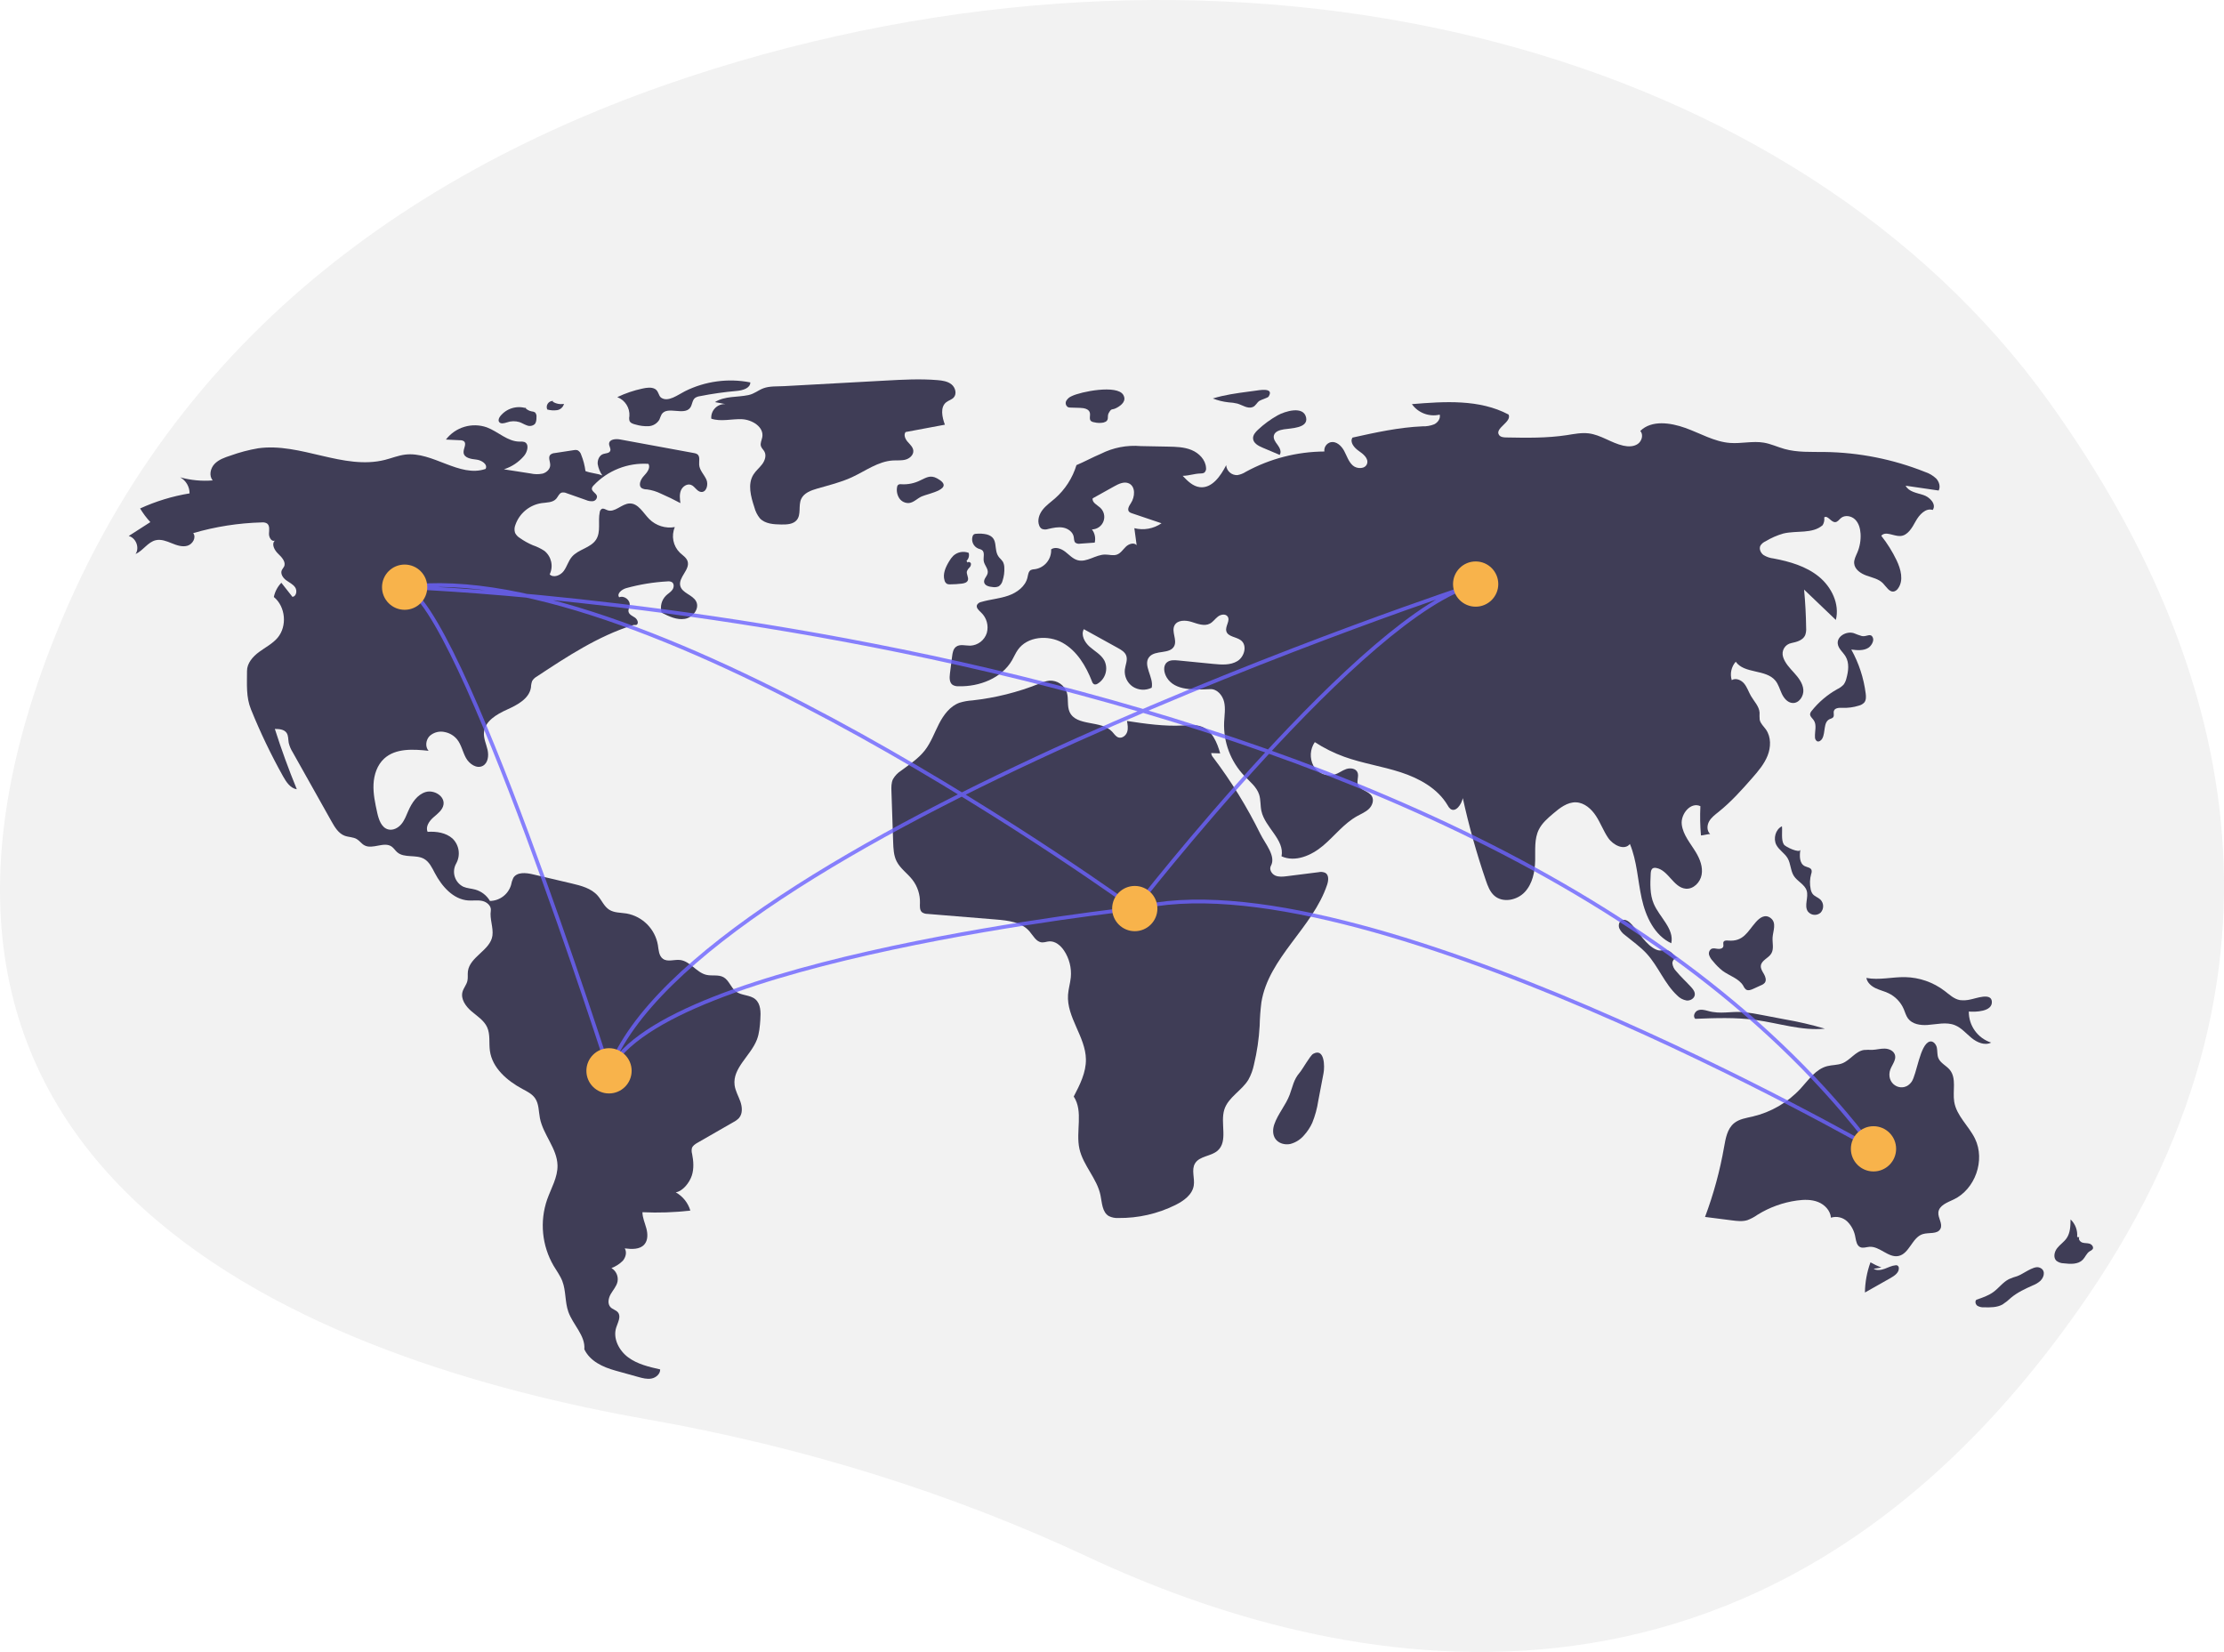
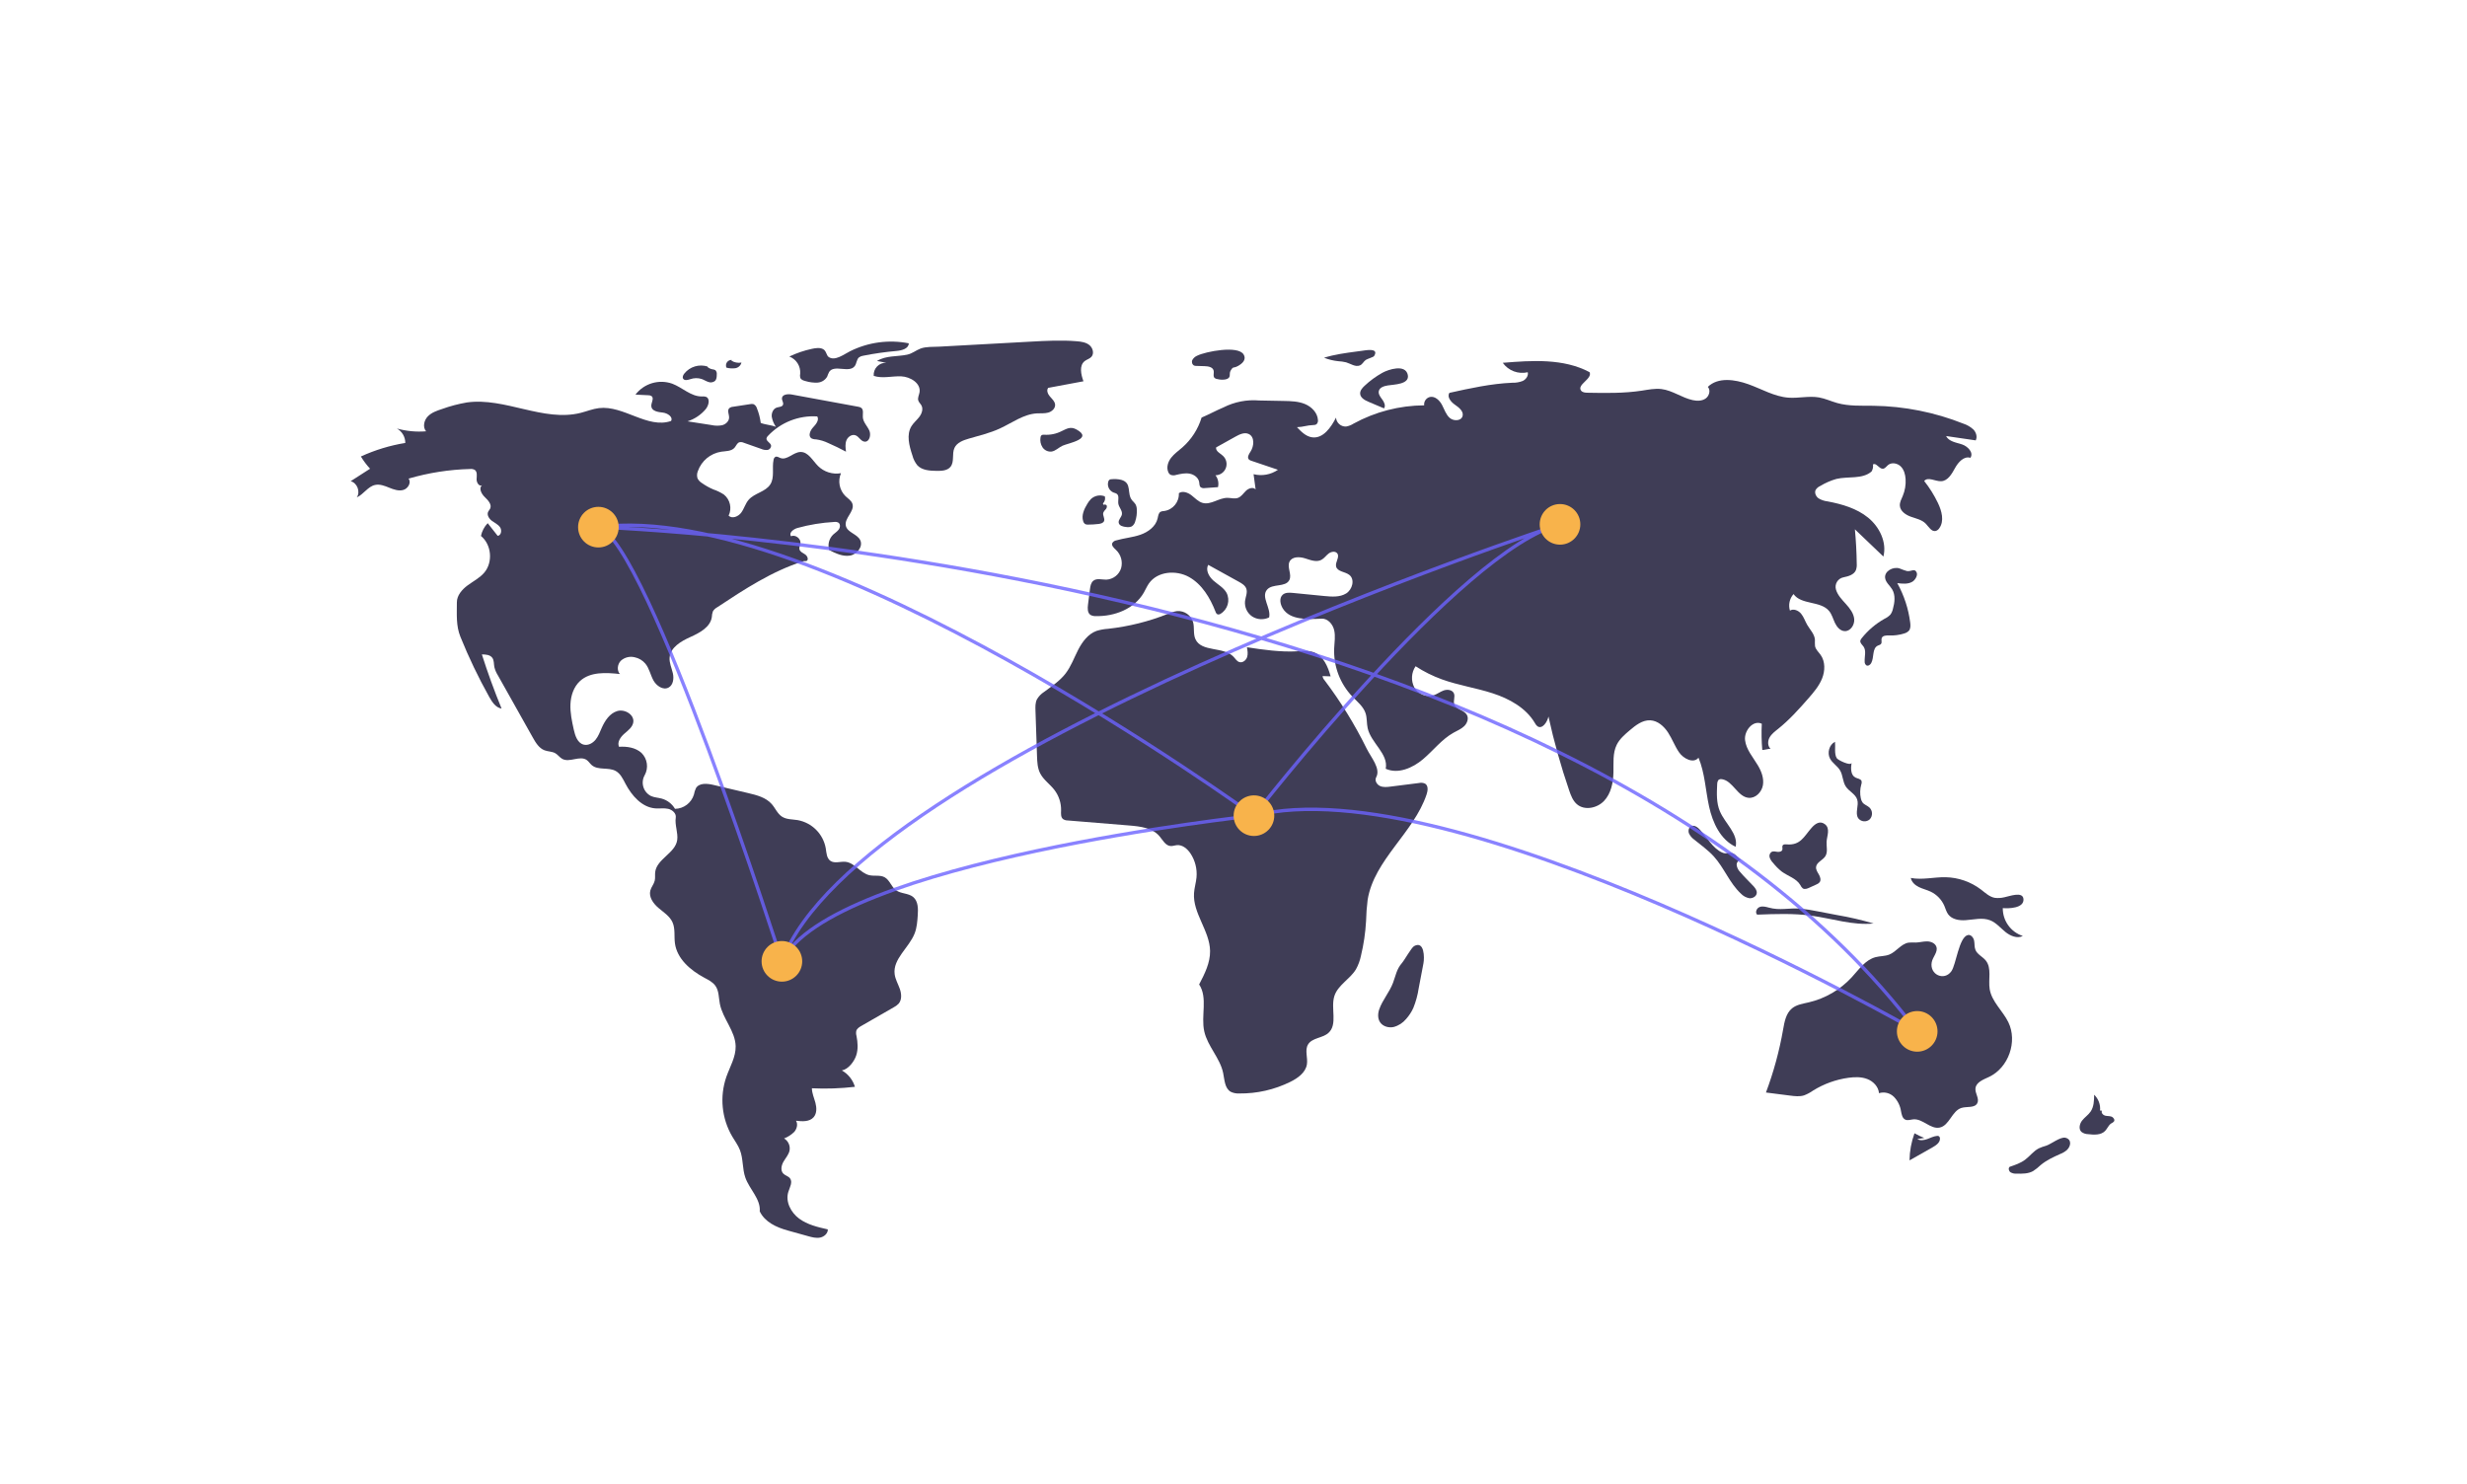
- <svg xmlns="http://www.w3.org/2000/svg" data-name="Layer 1" width="1176.606" height="873.979" viewBox="0 0 1176.606 873.979">
-   <path d="M1095.664,225.463C962.121,39.632,680.019-35.748,402.58,45.439,255.907,88.36,114.487,174.358,44.402,340.88-80.881,638.554,182.167,733.624,354.172,763.924c83.172,14.651,161.507,39.263,233.089,72.771C716.045,896.979,944,950.398,1115.894,699.286,1240.482,517.28,1184.616,349.244,1095.664,225.463Z" transform="translate(-11.69692 -13.01074)" fill="#f2f2f2" />
+ <svg xmlns="http://www.w3.org/2000/svg" data-name="Layer 1" width="500.606" height="300.979" viewBox="0 0 1176.606 873.979">
  <path d="M321.429,262.228a34.385,34.385,0,0,0-2.248-8.605,3.895,3.895,0,0,0-1.98-2.439,4.08,4.08,0,0,0-1.965-.022l-10.087,1.544a3.867,3.867,0,0,0-2.302.894c-1.314,1.382-.02,3.607-.06,5.513-.045,2.143-1.95,3.883-4.015,4.459a15.177,15.177,0,0,1-6.38-.079l-14.105-2.192a23.256,23.256,0,0,0,10.671-7.121c1.856-2.199,2.844-6.304.161-7.345a6.585,6.585,0,0,0-2.45-.197c-6.391.05-11.419-5.286-17.402-7.533a19.241,19.241,0,0,0-21.655,6.455l7.514.362a3.335,3.335,0,0,1,2.001.534c1.647,1.353-.401,3.952-.169,6.07.301,2.752,3.956,3.34,6.711,3.619s6.25,2.517,4.925,4.948c-13.847,4.769-27.937-9.323-42.479-7.588-3.68.439-7.156,1.885-10.749,2.794-21.951,5.554-44.644-9.264-67.068-6.126a85.163,85.163,0,0,0-14.64,3.861c-3.052,1.002-6.235,2.085-8.453,4.409s-3.061,6.298-.961,8.729a49.126,49.126,0,0,1-17.216-1.636,9.645,9.645,0,0,1,4.959,8.5A102.145,102.145,0,0,0,85.821,282.014a44.073,44.073,0,0,0,5.416,7.215l-11.445,7.353c3.867.974,5.866,6.247,3.617,9.54,4.009-1.784,6.494-6.398,10.782-7.333,2.809-.613,5.667.536,8.331,1.616s5.593,2.126,8.352,1.316,4.793-4.387,3.04-6.666a142.719,142.719,0,0,1,36.253-5.664,4.547,4.547,0,0,1,2.746.521c1.598,1.109,1.178,3.504,1.092,5.447s1.429,4.497,3.165,3.621c-2.043,1.772-.297,5.108,1.664,6.971s4.323,4.434,3.123,6.858c-.313.633-.845,1.139-1.146,1.777-.89,1.884.523,4.081,2.189,5.332s3.707,2.126,4.864,3.858.632,4.765-1.438,5.007l-5.882-7.469a15.314,15.314,0,0,0-3.974,7.53c6.238,5.099,7.176,15.478,1.954,21.613-2.669,3.135-6.464,5.04-9.776,7.486s-6.377,5.928-6.369,10.045c.014,7.113-.567,13.721,2.099,20.316a312.966,312.966,0,0,0,16.99,35.447c1.681,3.006,3.853,6.301,7.258,6.819q-6.455-15.714-11.621-31.917c2.243.009,4.836.187,6.151,2.004,1.089,1.505.855,3.551,1.193,5.378a16.659,16.659,0,0,0,2.124,4.994L187.123,447.636c1.704,3.034,3.658,6.292,6.913,7.521,2.082.786,4.49.638,6.406,1.769,1.502.887,2.513,2.46,4.044,3.296,4.329,2.361,10.349-2.167,14.394.652,1.157.806,1.893,2.087,2.958,3.01,3.736,3.236,9.865,1.071,14.179,3.485,2.78,1.556,4.22,4.667,5.703,7.486,3.714,7.062,9.723,13.981,17.683,14.543,2.5.177,5.054-.297,7.498.259s4.85,2.689,4.457,5.164c-.673,4.244,1.424,8.891.861,13.151-1.026,7.76-12.032,11.169-12.978,18.939-.207,1.701.117,3.457-.288,5.122-.496,2.041-2.029,3.702-2.574,5.731-1.032,3.844,1.722,7.67,4.748,10.256s6.635,4.816,8.289,8.437c1.748,3.827.89,8.289,1.458,12.457,1.241,9.1,9.102,15.847,17.191,20.197,2.465,1.325,5.111,2.608,6.706,4.908,2.082,3.001,1.875,6.957,2.57,10.543,1.703,8.782,9.095,16.017,9.305,24.96.149,6.356-3.384,12.122-5.495,18.12a42.257,42.257,0,0,0,3.451,35.046c1.579,2.666,3.467,5.18,4.584,8.07,1.993,5.158,1.346,11.02,3.184,16.235,2.43,6.895,9.106,12.589,8.467,19.872,3.031,6.294,9.724,9.387,16.454,11.26l12.062,3.357c2.309.643,4.723,1.291,7.074.825s4.596-2.418,4.535-4.815c-5.915-1.334-12.019-2.752-16.895-6.357s-8.216-10.023-6.366-15.797c.858-2.678,2.683-5.769.948-7.982-.993-1.267-2.81-1.598-3.931-2.753-1.748-1.803-1.147-4.831.109-7.005s3.073-4.116,3.579-6.576a6.861,6.861,0,0,0-3.216-7.138,17.054,17.054,0,0,0,5.97-3.831c1.57-1.793,2.295-4.557,1.06-6.595,3.668.465,7.997.693,10.405-2.113,1.923-2.24,1.79-5.59,1.031-8.442s-2.044-5.624-2.084-8.575a156.267,156.267,0,0,0,25.353-.86,16.439,16.439,0,0,0-7.708-9.654c3.811-.645,7.282-5.207,8.486-8.879s.897-7.673.153-11.465a6.152,6.152,0,0,1-.114-3.004c.429-1.368,1.772-2.202,3.015-2.916l18.914-10.863a11.017,11.017,0,0,0,3.025-2.233c1.982-2.328,1.688-5.841.673-8.725s-2.64-5.595-3.031-8.627c-1.169-9.068,8.538-15.574,11.813-24.109,1.286-3.35,1.548-6.991,1.796-10.57.267-3.844.287-8.31-2.665-10.787-2.829-2.375-7.251-1.845-10.211-4.054-2.714-2.025-3.651-5.958-6.616-7.594-2.693-1.486-6.07-.541-9.065-1.239-5.274-1.23-8.592-7.308-13.978-7.871-3.039-.318-6.478,1.168-8.969-.602-2.195-1.559-2.283-4.694-2.7-7.353a20.536,20.536,0,0,0-16.575-16.628c-3.133-.502-6.544-.312-9.209-2.033-2.699-1.744-3.937-5.008-6.057-7.422-3.417-3.891-8.798-5.274-13.84-6.459l-20.506-4.821c-3.64-.856-8.332-1.31-10.286,1.879a14.738,14.738,0,0,0-1.217,3.827,11.85,11.85,0,0,1-11.144,8.388,13.179,13.179,0,0,0-7.772-6.013c-2.079-.579-4.305-.644-6.288-1.496a8.833,8.833,0,0,1-3.833-12.253,10.995,10.995,0,0,0-1.879-13.225c-3.487-3.131-8.532-3.887-13.207-3.574-1.225-2.672.823-5.687,3.03-7.629s4.886-3.851,5.366-6.751c.756-4.561-5.064-8.026-9.483-6.666s-7.24,5.652-9.104,9.883c-1.07,2.428-1.979,4.984-3.667,7.031s-4.405,3.513-6.975,2.856c-3.639-.93-5.044-5.253-5.849-8.921-1.081-4.922-2.167-9.912-1.941-14.946s1.923-10.203,5.635-13.61c6.049-5.553,15.328-5.009,23.491-4.123-1.929-2.173-1.452-5.835.612-7.881a8.96,8.96,0,0,1,8.121-1.995,11.191,11.191,0,0,1,6.291,3.762c2.32,2.828,2.979,6.647,4.733,9.857s5.696,5.948,8.923,4.226c2.787-1.488,3.23-5.353,2.536-8.435s-2.167-6.08-1.916-9.229c.479-6.01,6.709-9.627,12.206-12.102S291.737,382.615,292.608,376.65a10.73,10.73,0,0,1,.652-3.42,6.709,6.709,0,0,1,2.461-2.315c16.044-10.603,32.355-21.335,50.692-27.129.954-.301,1.066.034,2.038-.203,1.361-.786.459-2.962-.846-3.838s-3.048-1.549-3.379-3.085c-.243-1.129.422-2.238.595-3.381.425-2.807-2.933-5.399-5.541-4.276-1.473-1.951,1.442-4.217,3.798-4.866a103.15,103.15,0,0,1,21.67-3.54,3.903,3.903,0,0,1,2.466.419c1.231.853,1.074,2.808.201,4.025s-2.229,1.981-3.316,3.011a9.053,9.053,0,0,0-2.348,9.105c3.826,1.946,7.986,3.95,12.223,3.264s7.999-5.447,6.007-9.249c-1.855-3.541-7.426-4.34-8.384-8.221-1.122-4.544,5.31-8.585,3.862-13.035-.635-1.949-2.577-3.097-4.068-4.504a12.221,12.221,0,0,1-2.674-13.552,15.419,15.419,0,0,1-13.523-4.232c-3.234-3.264-5.815-8.414-10.408-8.267-4.215.134-7.845,5.051-11.786,3.551-.97-.369-1.992-1.12-2.931-.68a2.422,2.422,0,0,0-1.093,1.815c-1.002,4.788.721,10.244-1.888,14.382-2.84,4.503-9.409,5.127-12.852,9.187-1.869,2.204-2.593,5.174-4.311,7.498s-5.364,3.801-7.425,1.776a10.235,10.235,0,0,0-2.78-12.445,27.309,27.309,0,0,0-6.141-2.987,36.422,36.422,0,0,1-6.861-3.824,6.758,6.758,0,0,1-2.519-2.695,6.141,6.141,0,0,1,.172-4.262,17.426,17.426,0,0,1,13.867-11.494c2.745-.373,5.94-.242,7.756-2.333.961-1.107,1.465-2.78,2.861-3.229a4.219,4.219,0,0,1,2.641.325l10.245,3.606a7.191,7.191,0,0,0,3.65.604,2.474,2.474,0,0,0,2.14-2.6c-.327-1.701-2.945-2.518-2.707-4.234a2.827,2.827,0,0,1,.857-1.441,36.629,36.629,0,0,1,29.051-11.472c1.293,2.124-.752,4.639-2.454,6.452s-3.069,5.052-1.011,6.448a5.643,5.643,0,0,0,2.728.614,23.819,23.819,0,0,1,7.261,2.202q5.311,2.311,10.417,5.057c-.301-2.245-.588-4.609.263-6.708s3.269-3.745,5.381-2.928c2.036.788,3.079,3.483,5.248,3.73,2.893.329,4.034-3.944,2.826-6.593s-3.6-4.867-3.8-7.772c-.135-1.96.611-4.39-.954-5.576a4.26,4.26,0,0,0-1.847-.648l-39.084-7.192c-2.321-.427-5.674-.1-5.777,2.258-.057,1.316,1.118,2.618.597,3.828-.556,1.291-2.381,1.173-3.711,1.63-2.063.709-3.098,3.158-2.9,5.331a14.834,14.834,0,0,0,2.448,6.008C327.82,263.487,323.971,263.291,321.429,262.228Z" transform="translate(-11.69692 -13.01074)" fill="#3f3d56" />
  <path d="M290.244,229.051a12.656,12.656,0,0,0-13.902,4.164c-.644.847-1.184,2.015-.645,2.933.772,1.315,2.741.796,4.192.325a10.549,10.549,0,0,1,6.621-.158c1.363.468,2.581,1.295,3.95,1.745a3.978,3.978,0,0,0,4.056-.593c.939-.958.998-2.447 1-3.788a3.047,3.047,0,0,0-.776-2.504,3.981,3.981,0,0,0-1.796-.531,6.185,6.185,0,0,1-3.619-2.115" transform="translate(-11.69692 -13.01074)" fill="#3f3d56" />
  <path d="M304.337,225.127a3.22,3.22,0,0,0-3.112,4.534,13.05,13.05,0,0,0,5.203.339,4.447,4.447,0,0,0,3.637-3.334,8.372,8.372,0,0,1-5.928-1.132" transform="translate(-11.69692 -13.01074)" fill="#3f3d56" />
  <path d="M351.62,218.574a59.853,59.853,0,0,0-13.342,4.532,10.024,10.024,0,0,1,6.402,10.068,5.243,5.243,0,0,0,.061,2.489c.49,1.188,1.91,1.634,3.158,1.939a20.823,20.823,0,0,0,6.927.884,7.056,7.056,0,0,0,5.734-3.504,24.972,24.972,0,0,1,1.192-2.819c2.992-4.557,11.881.953,15.094-3.451,1.132-1.552,1.028-3.887,2.503-5.116a5.624,5.624,0,0,1,2.574-.982,180.731,180.731,0,0,1,19.548-2.784c3.109-.271,7.162-1.387,7.188-4.508a54.149,54.149,0,0,0-34.541,4.647c-3.85,1.929-8.943,5.985-12.652,3.429-1.389-.957-1.32-3.535-3.231-4.612C356.281,217.686,353.694,218.133,351.62,218.574Z" transform="translate(-11.69692 -13.01074)" fill="#3f3d56" />
  <path d="M389.919,225.736l5.497,1.056a7.124,7.124,0,0,0-7.413,7.72c5.148,1.72,10.761.046,16.184.275s11.733,4.102,10.807,9.451c-.28,1.617-1.214,3.233-.728,4.801.34,1.099,1.31,1.878,1.856,2.89,1.14,2.109.229,4.776-1.21,6.693s-3.374,3.446-4.637,5.483c-3.142,5.067-1.357,11.617.515,17.277a15.231,15.231,0,0,0,2.929,5.849c2.773,2.948,7.292,3.205,11.338,3.264,2.945.043,6.32-.103,8.182-2.385,2.432-2.979.731-7.628,2.332-11.125,1.454-3.176,5.159-4.538,8.515-5.504,6.149-1.77,12.416-3.275,18.229-5.949,7.219-3.32,13.965-8.495,21.899-8.922,2.226-.12,4.507.143,6.651-.467s4.181-2.464,4.019-4.687c-.139-1.9-1.746-3.294-3.002-4.726s-2.242-3.634-1.088-5.149l20.797-3.884c-1.474-4.017-2.623-9.309.765-11.924,1.222-.944,2.859-1.321,3.899-2.461,1.774-1.944.882-5.293-1.166-6.946s-4.816-2.037-7.438-2.255c-9.119-.757-18.29-.257-27.426.244q-26.79,1.468-53.58,2.937c-3.595.197-7.746-.104-11.044,1.123-2.792,1.038-4.776,2.945-7.969,3.614C401.739,223.264,395.252,222.427,389.919,225.736Z" transform="translate(-11.69692 -13.01074)" fill="#3f3d56" />
  <path d="M488.403,269.189a2.212,2.212,0,0,0-1.6.363,2.02,2.02,0,0,0-.521,1.234,8.149,8.149,0,0,0,1.184,5.832,5.711,5.711,0,0,0,5.228,2.506c2.475-.316,4.3-2.427,6.575-3.458,3.507-1.587,18.403-4.061,8.099-9.627-3.551-1.918-5.845-.225-8.644,1.039A19.669,19.669,0,0,1,488.403,269.189Z" transform="translate(-11.69692 -13.01074)" fill="#3f3d56" />
  <path d="M578.653,222.593a5.883,5.883,0,0,0-2.862,2.492,2.514,2.514,0,0,0,.943,3.335,3.752,3.752,0,0,0,1.404.223l4.892.146c2.078.062,4.674.505,5.233,2.508.415,1.487-.513,3.398.606,4.461a3.155,3.155,0,0,0,1.664.649,11.341,11.341,0,0,0,4.929.159c3.56-.955,1.689-3.127,2.81-5.062,1.715-2.96,1.418-1.168,4.441-2.864,2.232-1.253,5.116-3.525,3.253-6.718C602.727,216.368,583.434,220.208,578.653,222.593Z" transform="translate(-11.69692 -13.01074)" fill="#3f3d56" />
  <path d="M675.212,219.802l-2.841.379c-6.406.855-12.848,1.718-19.018,3.641a31.652,31.652,0,0,0,8.329,2.044,25.585,25.585,0,0,1,4.665.663c2.725.811,5.471,2.906,8.104,1.833,1.632-.665,2.165-2.365,3.517-3.266.934-.622,4.475-1.629,4.871-2.257C686.04,217.764,677.672,219.474,675.212,219.802Z" transform="translate(-11.69692 -13.01074)" fill="#3f3d56" />
  <path d="M687.686,232.713A53.277,53.277,0,0,0,677.203,240.39c-1.335,1.255-2.698,2.815-2.577,4.643.161,2.429,2.749,3.839,4.991,4.788l9.081,3.845c1.102-1.553.093-3.696-1.045-5.222s-2.492-3.291-1.989-5.128c.574-2.095,3.129-2.81,5.271-3.171,3.491-.588,12.907-.541,11.776-6.167C701.378,227.35,691.19,230.754,687.686,232.713Z" transform="translate(-11.69692 -13.01074)" fill="#3f3d56" />
  <path d="M685.86,607.84c-.865,2.503-.947,5.451.549,7.637,1.678,2.452,5.036,3.366,7.942,2.744a14.307,14.307,0,0,0,7.374-4.741,25.392,25.392,0,0,0,4.241-6.504,50.767,50.767,0,0,0,3.144-11.502l2.82-14.804c.63-3.309.606-13.452-5.475-10.147-1.661.903-5.508,8.031-7.249,10.053-3.138,3.643-3.553,7.178-5.205,11.592C691.931,597.695,687.773,602.303,685.86,607.84Z" transform="translate(-11.69692 -13.01074)" fill="#3f3d56" />
  <path d="M1007.042,683.597a44.332,44.332,0,0,1-5.778-2.751,48.707,48.707,0,0,0-2.929,15.965l13.616-7.705c2.048-1.159,4.37-2.769,4.326-5.123a1.621,1.621,0,0,0-.753-1.474,1.836,1.836,0,0,0-.955-.112c-2.019.168-3.86,1.162-5.764,1.853s-4.132,1.056-5.879.031" transform="translate(-11.69692 -13.01074)" fill="#3f3d56" />
  <path d="M1078.869,688.172a29.472,29.472,0,0,0-4.366,1.567c-3.125,1.59-5.25,4.609-8.062,6.703-2.691,2.004-5.93,3.104-9.11,4.174-.935.827-.506,2.492.51,3.218a6.315,6.315,0,0,0,3.596.808c3.303.073,6.784.105,9.677-1.491a30.518,30.518,0,0,0,4.556-3.616c3.383-2.823,7.446-4.685,11.467-6.485a13.162,13.162,0,0,0,3.997-2.39c2.527-2.49,2.705-6.331-.939-7.178C1087.251,682.798,1081.672,687.265,1078.869,688.172Z" transform="translate(-11.69692 -13.01074)" fill="#3f3d56" />
  <path d="M1110.605,667.441a11.359,11.359,0,0,0-3.475-9.307c-.037,3.428-.141,7.079-2.069,9.914-1.374,2.02-3.527,3.384-5.032,5.307s-2.173,4.973-.408,6.661a6.615,6.615,0,0,0,3.92,1.35c3.514.414,7.581.644,10.045-1.894,1.345-1.386,1.999-3.438,3.64-4.456a4.429,4.429,0,0,0,1.597-1.143c.677-1.077-.399-2.496-1.611-2.884s-2.547-.206-3.764-.574-2.335-1.738-1.71-2.846" transform="translate(-11.69692 -13.01074)" fill="#3f3d56" />
  <path d="M1054.2,541.77a15.795,15.795,0,0,1-5.636.332c-3.128-.575-5.563-2.933-8.088-4.866A35.677,35.677,0,0,0,1019.63,529.953c-6.863-.13-13.789,1.73-20.529.433.44,2.449,2.536,4.286,4.772,5.378s4.704,1.641,6.951,2.711a16.597,16.597,0,0,1,8.039,8.363c.724,1.689,1.179,3.528,2.275,5.003,2.241,3.015,6.488,3.677,10.236,3.43,4.887-.321,9.991-1.727,14.537.094,3.478,1.393,5.967,4.437,8.871,6.804s6.994,4.124,10.329,2.416a17.075,17.075,0,0,1-11.814-16.43c3.27.301,12.69.184,12.183-5.373C1065.05,538.072,1057.008,541.262,1054.2,541.77Z" transform="translate(-11.69692 -13.01074)" fill="#3f3d56" />
  <path d="M1011.417,580.087c.581-3.185,3.757-5.997,2.767-9.08-.684-2.132-3.156-3.184-5.394-3.237s-4.437.614-6.675.677a32.53,32.53,0,0,0-4.371.062c-4.442.73-7.181,5.387-11.367,7.042-2.546,1.007-5.406.814-8.053,1.51-6.01,1.58-9.813,7.259-14.014,11.838a50.011,50.011,0,0,1-25.384,14.804c-3.417.791-7.09,1.297-9.807,3.517-3.597,2.939-4.482,7.977-5.282,12.552a207.333,207.333,0,0,1-10.093,37.051l14.27,1.822c2.713.346,5.524.685,8.139-.118a23.628,23.628,0,0,0,5.353-2.852,53.442,53.442,0,0,1,20.879-7.537c3.737-.513,7.655-.607,11.162.782s6.516,4.539,6.809,8.3a8.767,8.767,0,0,1,8.762,2.131,15.231,15.231,0,0,1,4.183,8.351c.376,1.952.752,4.292,2.564,5.111,1.478.668,3.173-.051,4.79-.181,5.486-.439,10.039,5.958,15.432,4.857,5.784-1.181,7.203-9.843,12.846-11.578,3.241-.996,7.786.215,9.338-2.799,1.368-2.657-1.361-5.723-1.08-8.698.346-3.663,4.667-5.218,7.998-6.781,11.484-5.389,16.934-20.845,11.369-32.245-3.297-6.754-9.785-12.071-10.983-19.491-.922-5.709,1.329-12.366-2.311-16.859-1.852-2.286-4.987-3.548-6.088-6.275-.694-1.717-.415-3.665-.788-5.479s-1.956-3.711-3.747-3.241c-5.199,1.365-6.858,17.425-9.641,21.327C1018.77,591.302,1010.084,587.395,1011.417,580.087Z" transform="translate(-11.69692 -13.01074)" fill="#3f3d56" />
  <path d="M915.322,547.838c-1.777-.498-3.717-.989-5.419-.277s-2.696,3.211-1.33,4.451c10.688-.416,21.442-.83,32.04.622,12.21,1.672,24.294,5.815,36.558,4.596a186.054,186.054,0,0,0-21.326-4.949l-12.006-2.293a92.83,92.83,0,0,0-9.749-1.506C927.241,547.916,922.057,549.726,915.322,547.838Z" transform="translate(-11.69692 -13.01074)" fill="#3f3d56" />
  <path d="M926.023,510.612c-.887-.074-1.986-.138-2.445.625-.439.729.063,1.692-.172,2.509-.322,1.117-1.785,1.402-2.937,1.25s-2.398-.516-3.419.039a2.898,2.898,0,0,0-1.121,3.292,8.475,8.475,0,0,0,1.976,3.15,32.185,32.185,0,0,0,5.128,5.143c3.674,2.712,8.65,4.018,10.964,7.955a5.278,5.278,0,0,0,1.464,1.971c1.111.704,2.559.168,3.755-.378l4.192-1.915a4.762,4.762,0,0,0,1.96-1.333c.958-1.299.369-3.147-.434-4.547s-1.833-2.849-1.66-4.454c.308-2.862,3.987-3.956,5.5-6.405,1.525-2.468.532-5.648.708-8.544.206-3.387,2.334-7.792-1.09-10.323-2.91-2.151-5.691-.163-7.78,2.211C936.205,505.866,934.122,511.288,926.023,510.612Z" transform="translate(-11.69692 -13.01074)" fill="#3f3d56" />
  <path d="M951.468,460.009c1.431,2.74,4.415,4.376,5.975,7.044,1.692,2.893,1.499,6.63,3.334,9.434,1.883,2.877,5.672,4.404,6.728,7.675,1.153,3.572-1.463,7.913.622,11.034a4.632,4.632,0,0,0,6.794.624,4.984,4.984,0,0,0-.206-6.954c-1.234-1.126-3.007-1.612-4.038-2.927a6.141,6.141,0,0,1-1.046-2.546,16.669,16.669,0,0,1,.262-7.989,3.555,3.555,0,0,0,.201-2.09c-.464-1.349-2.29-1.444-3.572-2.07-2.911-1.421-2.841-5.53-2.332-8.729-.339,2.13-7.926-1.493-8.72-2.699-1.578-2.397-.719-7.02-1.032-9.669C951.032,451.791,949.718,456.659,951.468,460.009Z" transform="translate(-11.69692 -13.01074)" fill="#3f3d56" />
  <path d="M875.031,502.171c-1.4-1.568-3.51-3.208-5.387-2.262-1.432.721-1.826,2.703-1.265,4.205a9.257,9.257,0,0,0,3.055,3.642c3.913,3.227,8.126,6.139,11.539,9.89,6.108,6.713,9.344,15.77,15.987,21.954a8.967,8.967,0,0,0,5.034,2.724c1.935.18,4.109-1.059,4.331-2.99.183-1.591-.926-3.014-2.009-4.193-2.581-2.807-5.406-5.391-7.842-8.323a6.994,6.994,0,0,1-2.004-4.186c-.012-1.579,1.428-3.232,2.958-2.841-1.861-.476-3.241-3.576-5.972-4.159-2.282-.487-2.835.926-5.551-.239C882.724,513.172,878.659,506.233,875.031,502.171Z" transform="translate(-11.69692 -13.01074)" fill="#3f3d56" />
  <path d="M996.764,349.525a42.899,42.899,0,0,1-4.377-1.563c-3.847-1.155-8.936,1.673-8.423,5.656.341,2.647,2.804,4.431,4.164,6.727,2.017,3.404,1.479,7.722.419,11.535a9.017,9.017,0,0,1-1.455,3.282A11.116,11.116,0,0,1,983.644,377.64a46.103,46.103,0,0,0-13.49,11.46,3.303,3.303,0,0,0-.815,1.536c-.183,1.345,1.168,2.325,1.933,3.446,1.698,2.492.471,5.845.638,8.855a2.504,2.504,0,0,0,1.055,2.197c1.023.52,2.236-.363,2.791-1.368,1.841-3.335.454-8.687,3.907-10.295.653-.304,1.445-.432,1.881-1.006.691-.91.024-2.258.375-3.346.526-1.633,2.76-1.707,4.475-1.634a25.398,25.398,0,0,0,8.724-1.161,5.807,5.807,0,0,0,2.888-1.672c1.032-1.288.941-3.12.734-4.758a64.492,64.492,0,0,0-7.62-23.25c3.033.387,6.333.723,8.95-.858,1.466-.885,3.223-3.532,2.496-5.334C1001.418,347.603,999.341,350.001,996.764,349.525Z" transform="translate(-11.69692 -13.01074)" fill="#3f3d56" />
  <path d="M607.915,394.431c.363,1.947.72,3.997.082,5.871s-2.645,3.441-4.54,2.867c-1.471-.446-2.32-1.925-3.365-3.052-5.808-6.27-18.912-2.64-22.5-10.397-1.464-3.166-.469-6.959-1.468-10.301a9.169,9.169,0,0,0-9.285-6.308,19.08,19.08,0,0,0-5.343,1.595,134.727,134.727,0,0,1-35.401,8.854,29.087,29.087,0,0,0-6.802,1.238c-4.988,1.808-8.396,6.432-10.821,11.151s-4.216,9.827-7.468,14.019c-3.417,4.406-8.206,7.491-12.673,10.828a12.93,12.93,0,0,0-4.181,4.382c-.968,1.988-.914,4.301-.839,6.511l.913,26.844c.117,3.453.265,7.029,1.81,10.119,1.93,3.858,5.742,6.386,8.386,9.794a19.183,19.183,0,0,1,3.98,12.251c-.056,1.777-.233,3.879,1.151,4.995a5.062,5.062,0,0,0,2.83.814l36.312,2.972c6.387.523,13.466,1.382,17.637,6.249,1.968,2.297,3.549,5.6,6.564,5.846,1.293.106,2.551-.425,3.845-.528,3.263-.258,6.13,2.218,7.939,4.946a21.943,21.943,0,0,1,3.525,14.08c-.297,3.112-1.261,6.137-1.469,9.256-.791,11.868,9.269,22.179,9.464,34.071.115,6.995-3.206,13.531-6.444,19.733,5.225,7.916.947,18.457,3.027,27.711,1.974,8.78,9.294,15.653,11.118,24.465.835,4.034.883,8.998,4.441,11.076a10.122,10.122,0,0,0,5.025,1.006,66.242,66.242,0,0,0,30.165-6.867c4.399-2.183,8.957-5.441,9.725-10.291.62-3.911-1.364-8.286.655-11.693,2.379-4.015,8.473-3.697,11.974-6.784,5.679-5.008,1.251-14.56,3.551-21.773,2.068-6.484,9.187-9.929,12.716-15.748a27.986,27.986,0,0,0,2.955-8.009,114.243,114.243,0,0,0,3.007-20.426,122.436,122.436,0,0,1,.924-12.511c3.805-23.638,27.173-39.466,34.76-62.174.725-2.169,1.065-5.057-.864-6.284a5.525,5.525,0,0,0-3.674-.385l-16.739,2.11c-2.079.262-4.283.507-6.192-.356s-3.278-3.279-2.265-5.114c2.843-5.15-3.005-11.657-5.603-16.935a249.894,249.894,0,0,0-24.885-40.357,4.102,4.102,0,0,1-1.091-2.369l4.751.158c-1.604-5.754-4.25-12.051-9.841-14.156-3.15-1.186-6.639-.776-10-.592C627.764,397.358,617.443,395.904,607.915,394.431Z" transform="translate(-11.69692 -13.01074)" fill="#3f3d56" />
  <path d="M637.399,264.755c2.519,2.675,5.342,5.512,8.987,5.978,6.438.824,11.067-5.834,14.014-11.617a5.676,5.676,0,0,0,5.923,5.251,11.693,11.693,0,0,0,4.455-1.742,87.765,87.765,0,0,1,41.579-10.748,4.49,4.49,0,0,1,3.429-4.936c2.955-.586,5.618,1.969,7.043,4.624s2.315,5.731,4.58,7.718,6.65,1.9,7.545-.977c.859-2.762-2.019-5.118-4.409-6.746s-4.91-4.642-3.301-7.046c12.213-2.704,24.502-5.417,37-5.955a15.494,15.494,0,0,0,6.228-1.073c1.906-.935,3.421-3.058,2.908-5.119a14.104,14.104,0,0,1-14.718-5.552c17.341-1.431,35.785-2.651,51.153,5.509,1.844,3.959-7.555,7.253-5.04,10.824.802,1.139,2.409,1.272,3.802,1.298,10.679.198,21.421.393,31.98-1.22,3.859-.589,7.756-1.421,11.63-.943,6.453.796,11.972,5.101,18.32,6.505,2.584.571,5.481.591,7.659-.912s3.114-4.925,1.329-6.878c5.977-5.858,15.897-4.406,23.783-1.602s15.355,7.327,23.701,7.953c5.985.448,12.053-1.162,17.966-.138,3.716.643,7.175,2.296,10.807,3.312,6.869,1.921,14.136,1.515,21.268,1.608a149.022,149.022,0,0,1,53.106,10.553,15.789,15.789,0,0,1,5.904,3.488c1.573,1.685,2.376,4.303,1.318,6.351l-17.473-2.553c1.646,3.241,5.905,3.793,9.364,4.911s7.045,4.938,4.966,7.92c-3.748-1.193-7.144,2.554-9.037,6.001s-4.2,7.576-8.127,7.786c-3.517.188-7.77-2.806-10.062-.133a68.629,68.629,0,0,1,8.085,12.927c2.265,4.718,3.878,10.663.817,14.908a3.864,3.864,0,0,1-2.066,1.602c-2.5.633-4.124-2.425-5.917-4.279-2.259-2.336-5.676-2.997-8.735-4.093s-6.282-3.25-6.521-6.491c-.149-2.016.916-3.891,1.7-5.754a22.17,22.17,0,0,0,1.684-9.944c-.172-2.735-.939-5.581-2.903-7.492s-5.356-2.517-7.465-.767c-.984.817-1.773,2.123-3.05,2.172-2.258.086-3.991-3.85-5.808-2.506a6.172,6.172,0,0,1-.839,4.128c-5.421,4.714-13.748,2.72-20.736,4.385a38.921,38.921,0,0,0-9.461,4.132,6.087,6.087,0,0,0-2.704,2.27c-.872,1.695.089,3.866,1.627,4.993a12.917,12.917,0,0,0,5.365,1.831c8.52,1.614,17.163,4.111,23.889,9.583s11.137,14.518,9.009,22.924l-16.801-16.054q.957,10.111,1.086,20.277a9.116,9.116,0,0,1-.533,3.9c-1.198,2.645-4.444,3.536-7.289,4.12a5.709,5.709,0,0,0-4.383,7.315c1.011,3.294,3.531,5.863,5.838,8.422s4.578,5.468,4.88,8.9-2.288,7.302-5.725,7.063c-2.606-.181-4.539-2.514-5.651-4.878s-1.773-4.997-3.443-7.006c-5.055-6.08-16.409-3.475-20.937-9.956a10.241,10.241,0,0,0-2.118,9.746c2.107-1.319,4.991-.093,6.574,1.823s2.33,4.373,3.573,6.525c1.677,2.904,4.347,5.479,4.581,8.825a28.845,28.845,0,0,0,.064,3.795c.416,2.027,2.129,3.483,3.317,5.177,2.764,3.943,2.628,9.359.846,13.833s-4.983,8.212-8.153,11.836c-5.538,6.33-11.189,12.623-17.754,17.88-1.873,1.5-3.873,2.975-5.039,5.072s-1.227,5.041.566,6.636c-1.283.064-3.584.695-4.866.759a113.141,113.141,0,0,1-.293-15.477c-5.063-2.431-10.514,4.079-9.86,9.657s4.688,10.054,7.56,14.88c2.1,3.529,3.662,7.644,2.96,11.69s-4.313,7.779-8.405,7.423c-6.508-.568-9.23-9.91-15.674-10.979a2.633,2.633,0,0,0-1.696.168c-.957.525-1.123,1.805-1.177,2.895-.264,5.349-.492,10.911,1.596,15.843,3.055,7.215,10.946,13.275,9.291,20.933-8.918-4.145-13.554-14.146-15.66-23.752s-2.456-19.691-6.23-28.772c-2.865,3.673-8.888.637-11.507-3.216-2.482-3.653-4.01-7.878-6.419-11.581s-6.097-7.017-10.509-7.221c-4.625-.213-8.637,2.961-12.165,5.96-2.901,2.466-5.879,5.029-7.575,8.439-2.468,4.961-1.822,10.809-1.941,16.349-.129,5.989-1.398,12.307-5.479,16.691s-11.615,5.911-16.117,1.96c-2.35-2.063-3.488-5.145-4.502-8.103A396.684,396.684,0,0,1,785.596,435.269c-.756,3.36-3.707,7.692-6.526,5.712a5.844,5.844,0,0,1-1.504-1.937c-5.258-8.912-14.996-14.258-24.835-17.463s-20.191-4.7-29.92-8.223a75.787,75.787,0,0,1-15.521-7.731,12.207,12.207,0,0,0-.746,12.487c2.158,3.822,7.042,6.033,11.223,4.697,2.16-.69,3.985-2.19,6.129-2.931s5.021-.377,5.958,1.688c.897,1.977-.459,4.368.214,6.432,1.025,3.144,5.766,3.386,7.424,6.247,1.234,2.128.219,4.955-1.543,6.672s-4.111,2.66-6.261,3.855c-6.976,3.879-11.937,10.502-18.034,15.654s-14.699,8.914-21.965,5.609c1.732-8.77-8.715-15.209-10.637-23.939-.633-2.874-.305-5.926-1.208-8.726-1.308-4.054-4.905-6.842-7.856-9.915a38.912,38.912,0,0,1-10.673-28.31c.159-3.608.822-7.275 0-10.792s-3.734-6.921-7.342-6.762c-8.241.364-18.623.977-22.947-6.048-1.543-2.507-2.215-6.18.016-8.101,1.574-1.355,3.897-1.227,5.964-1.024l18.568,1.827c4.343.427,9.037.78,12.764-1.491s5.342-8.297,1.891-10.968c-2.521-1.952-7.039-1.846-7.772-4.949-.61-2.584,2.25-5.517.705-7.677-1.108-1.549-3.598-1.119-5.108.042s-2.604,2.859-4.293,3.738c-2.963,1.542-6.503.074-9.691-.923s-7.461-1.082-9.007,1.879c-1.729,3.311,1.534,7.65-.182,10.968-2.269,4.387-9.953,1.889-13.139,5.663-3.656,4.33,2.488,10.786,1.255,16.318a10.158,10.158,0,0,1-10.007-.562,9.72,9.72,0,0,1-4.201-9.051c.305-2.488,1.603-5.028.733-7.38-.703-1.901-2.612-3.033-4.386-4.013l-18.044-9.971c-1.675,3.108.443,6.96,3.091,9.295s5.967,4.092,7.707,7.164a9.404,9.404,0,0,1-3.539,12.398,2.171,2.171,0,0,1-1.789.312,2.495,2.495,0,0,1-1.16-1.56c-3.184-8.147-7.964-16.18-15.606-20.436s-18.623-3.381-23.634,3.789c-1.19,1.703-1.989,3.644-3.026,5.444-5.509,9.565-17.319,14.095-28.354,13.799a5.63,5.63,0,0,1-3.093-.727c-1.783-1.232-1.703-3.845-1.43-5.995l1.158-9.124c.233-1.832.57-3.857,2.02-5.001,2.044-1.612,4.993-.595,7.596-.632a9.627,9.627,0,0,0,8.738-6.744,10.849,10.849,0,0,0-3.02-10.789c-1.193-1.121-2.795-2.528-2.164-4.039a3.339,3.339,0,0,1,2.342-1.577c4.676-1.358,9.617-1.714,14.215-3.316s9.057-4.88,10.146-9.626c.334-1.454.486-3.216,1.792-3.937a5.374,5.374,0,0,1,2.071-.423,10.078,10.078,0,0,0,8.644-10.506c2.204-1.54,5.291-.407,7.423,1.231s4.014,3.801,6.608,4.507c4.834,1.316,9.506-2.964,14.516-2.984,2.107-.008,4.288.737,6.27.022,2.009-.724,3.209-2.724,4.751-4.202s4.248-2.379,5.672-.787l-1.213-8.982a17.658,17.658,0,0,0,14.371-2.598l-15.672-5.295a3.407,3.407,0,0,1-1.466-.784c-1.139-1.227-.008-3.139.919-4.533,2.216-3.336,2.589-8.832-1.056-10.493-2.488-1.134-5.344.227-7.732,1.559L589.752,276.674c-.363,2.174,2.295,3.407,3.943,4.871a6.611,6.611,0,0,1-4.311,11.552,8.238,8.238,0,0,1,1.471,6.984l-7.696.554a3.334,3.334,0,0,1-2.496-.487c-.823-.731-.712-2.012-.902-3.096-.46-2.617-3.023-4.451-5.638-4.921s-5.291.133-7.88.728a4.703,4.703,0,0,1-3.387-.078,3.382,3.382,0,0,1-1.34-1.691c-1.135-2.753-.074-5.988,1.749-8.342s4.32-4.075,6.561-6.035a38.243,38.243,0,0,0,11.371-17.638c4.237-1.775,8.623-4.187,12.86-5.962a39.35,39.35,0,0,1,21.151-4.098l14.348.274c4.248.081,8.611.185,12.539,1.805s7.379,5.122,7.651,9.362a2.874,2.874,0,0,1-.92,2.627,3.39,3.39,0,0,1-1.814.409C643.05,263.629,641.361,264.616,637.399,264.755Z" transform="translate(-11.69692 -13.01074)" fill="#3f3d56" />
  <path d="M523.036,309.723a4.198,4.198,0,0,0,1.145-4.223,7.853,7.853,0,0,0-8.132,1.536,13.71,13.71,0,0,0-2.179,2.88c-1.885,3.076-3.553,6.75-2.46,10.189a2.894,2.894,0,0,0,1.325,1.812,3.482,3.482,0,0,0,1.544.242,51.761,51.761,0,0,0,6.214-.382c1.266-.155,2.737-.512,3.226-1.69.643-1.548-.914-3.301-.46-4.915a5.369,5.369,0,0,1,1.326-1.899,2.51,2.51,0,0,0,.782-2.107c-.183-.757-1.343-1.187-1.76-.529" transform="translate(-11.69692 -13.01074)" fill="#3f3d56" />
  <path d="M533.806,295.759a17.385,17.385,0,0,0-5.631-.354,2.455,2.455,0,0,0-1.2.273,2.002,2.002,0,0,0-.739,1.071,5.319,5.319,0,0,0,3.097,6.519,6.655,6.655,0,0,1,1.92.772c1.593,1.236.577,3.761.879,5.754.339,2.238,2.505,4.116,2.108,6.345-.313,1.755-2.188,3.146-1.886,4.903.316,1.841,2.652,2.394,4.514,2.541a5.677,5.677,0,0,0,3.198-.367,4.952,4.952,0,0,0,2.018-2.922,18.729,18.729,0,0,0,.944-7.052,6.687,6.687,0,0,0-.795-3.113,17.378,17.378,0,0,0-1.858-2.128C536.806,303.852,540.562,297.663,533.806,295.759Z" transform="translate(-11.69692 -13.01074)" fill="#3f3d56" />
  <path d="M1002.867,620.795S729.666,463.972,612.049,493.686c0,0-249.265,26.825-278.154,85.84,0,0-79.237-247.615-108.125-255.868" transform="translate(-11.69692 -13.01074)" fill="none" stroke="#6c63ff" stroke-miterlimit="10" stroke-width="2" opacity="0.8" />
  <path d="M333.895,579.526C379.704,457.369,792.395,322.007,792.395,322.007,733.793,336.864,612.049,493.686,612.049,493.686S354.53,306.324,225.77,323.657c0,0,567.037,18.571,777.097,297.137" transform="translate(-11.69692 -13.01074)" fill="none" stroke="#6c63ff" stroke-miterlimit="10" stroke-width="2" opacity="0.8" />
  <circle cx="214.074" cy="310.647" r="11.968" fill="#f8b34b" />
  <circle cx="322.199" cy="566.515" r="11.968" fill="#f8b34b" />
  <circle cx="780.698" cy="308.996" r="11.968" fill="#f8b34b" />
  <circle cx="991.171" cy="607.784" r="11.968" fill="#f8b34b" />
  <circle cx="600.352" cy="480.675" r="11.968" fill="#f8b34b" />
</svg>
